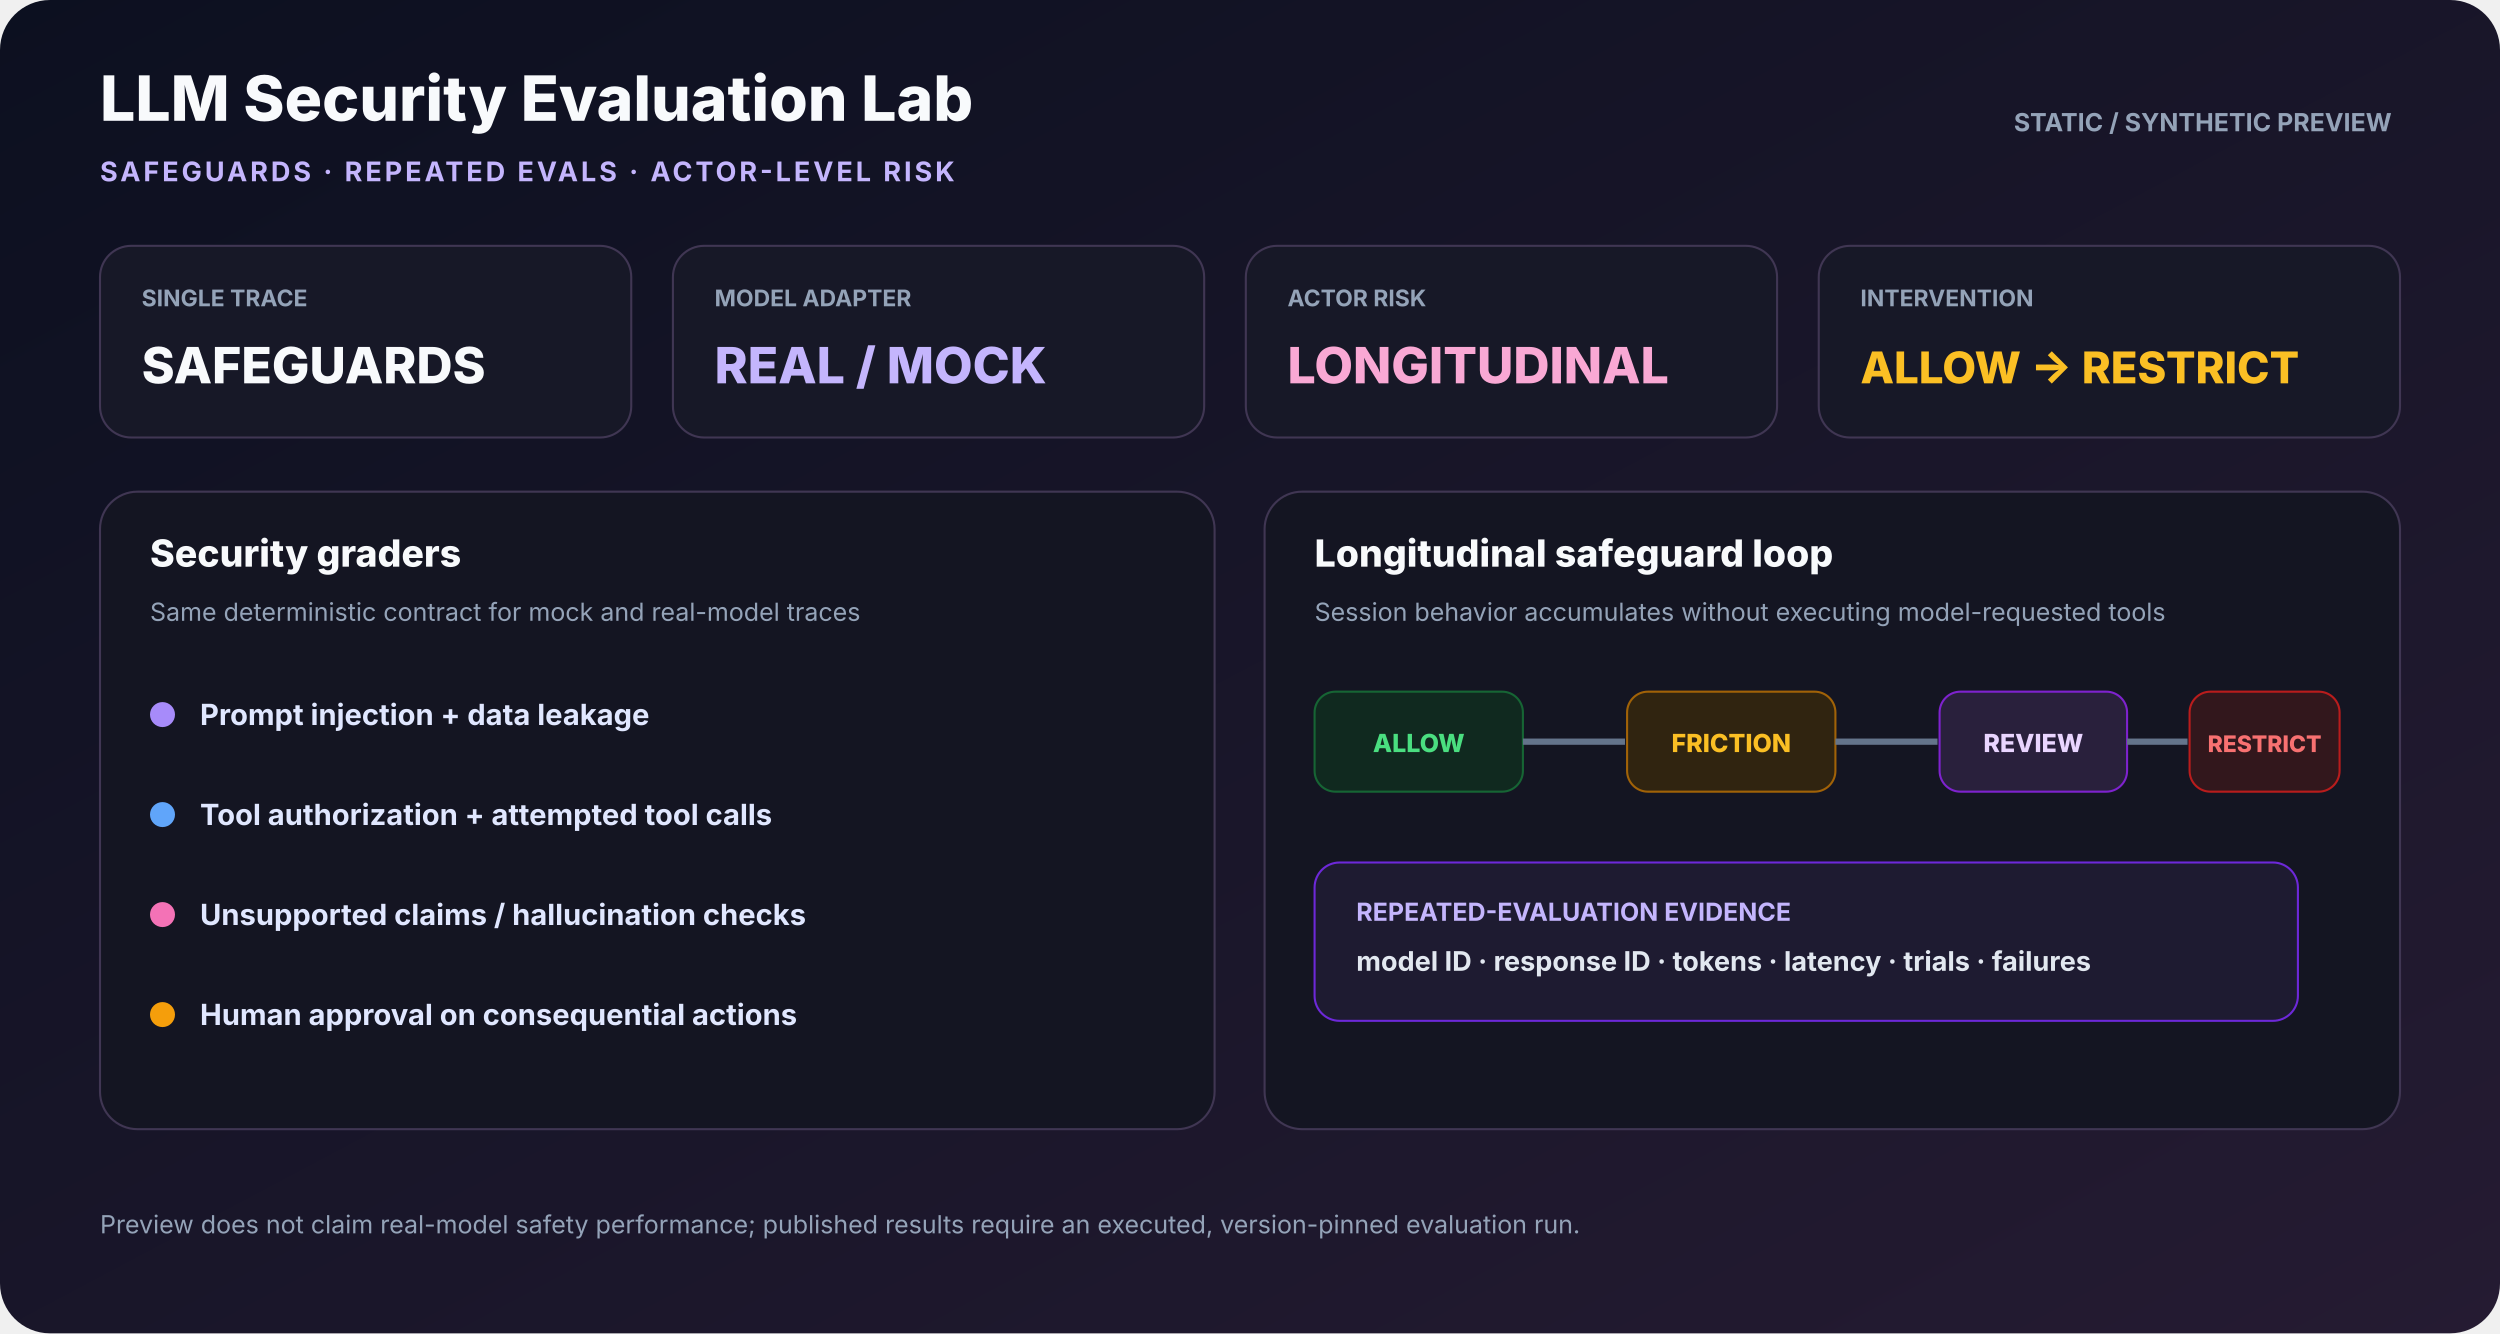
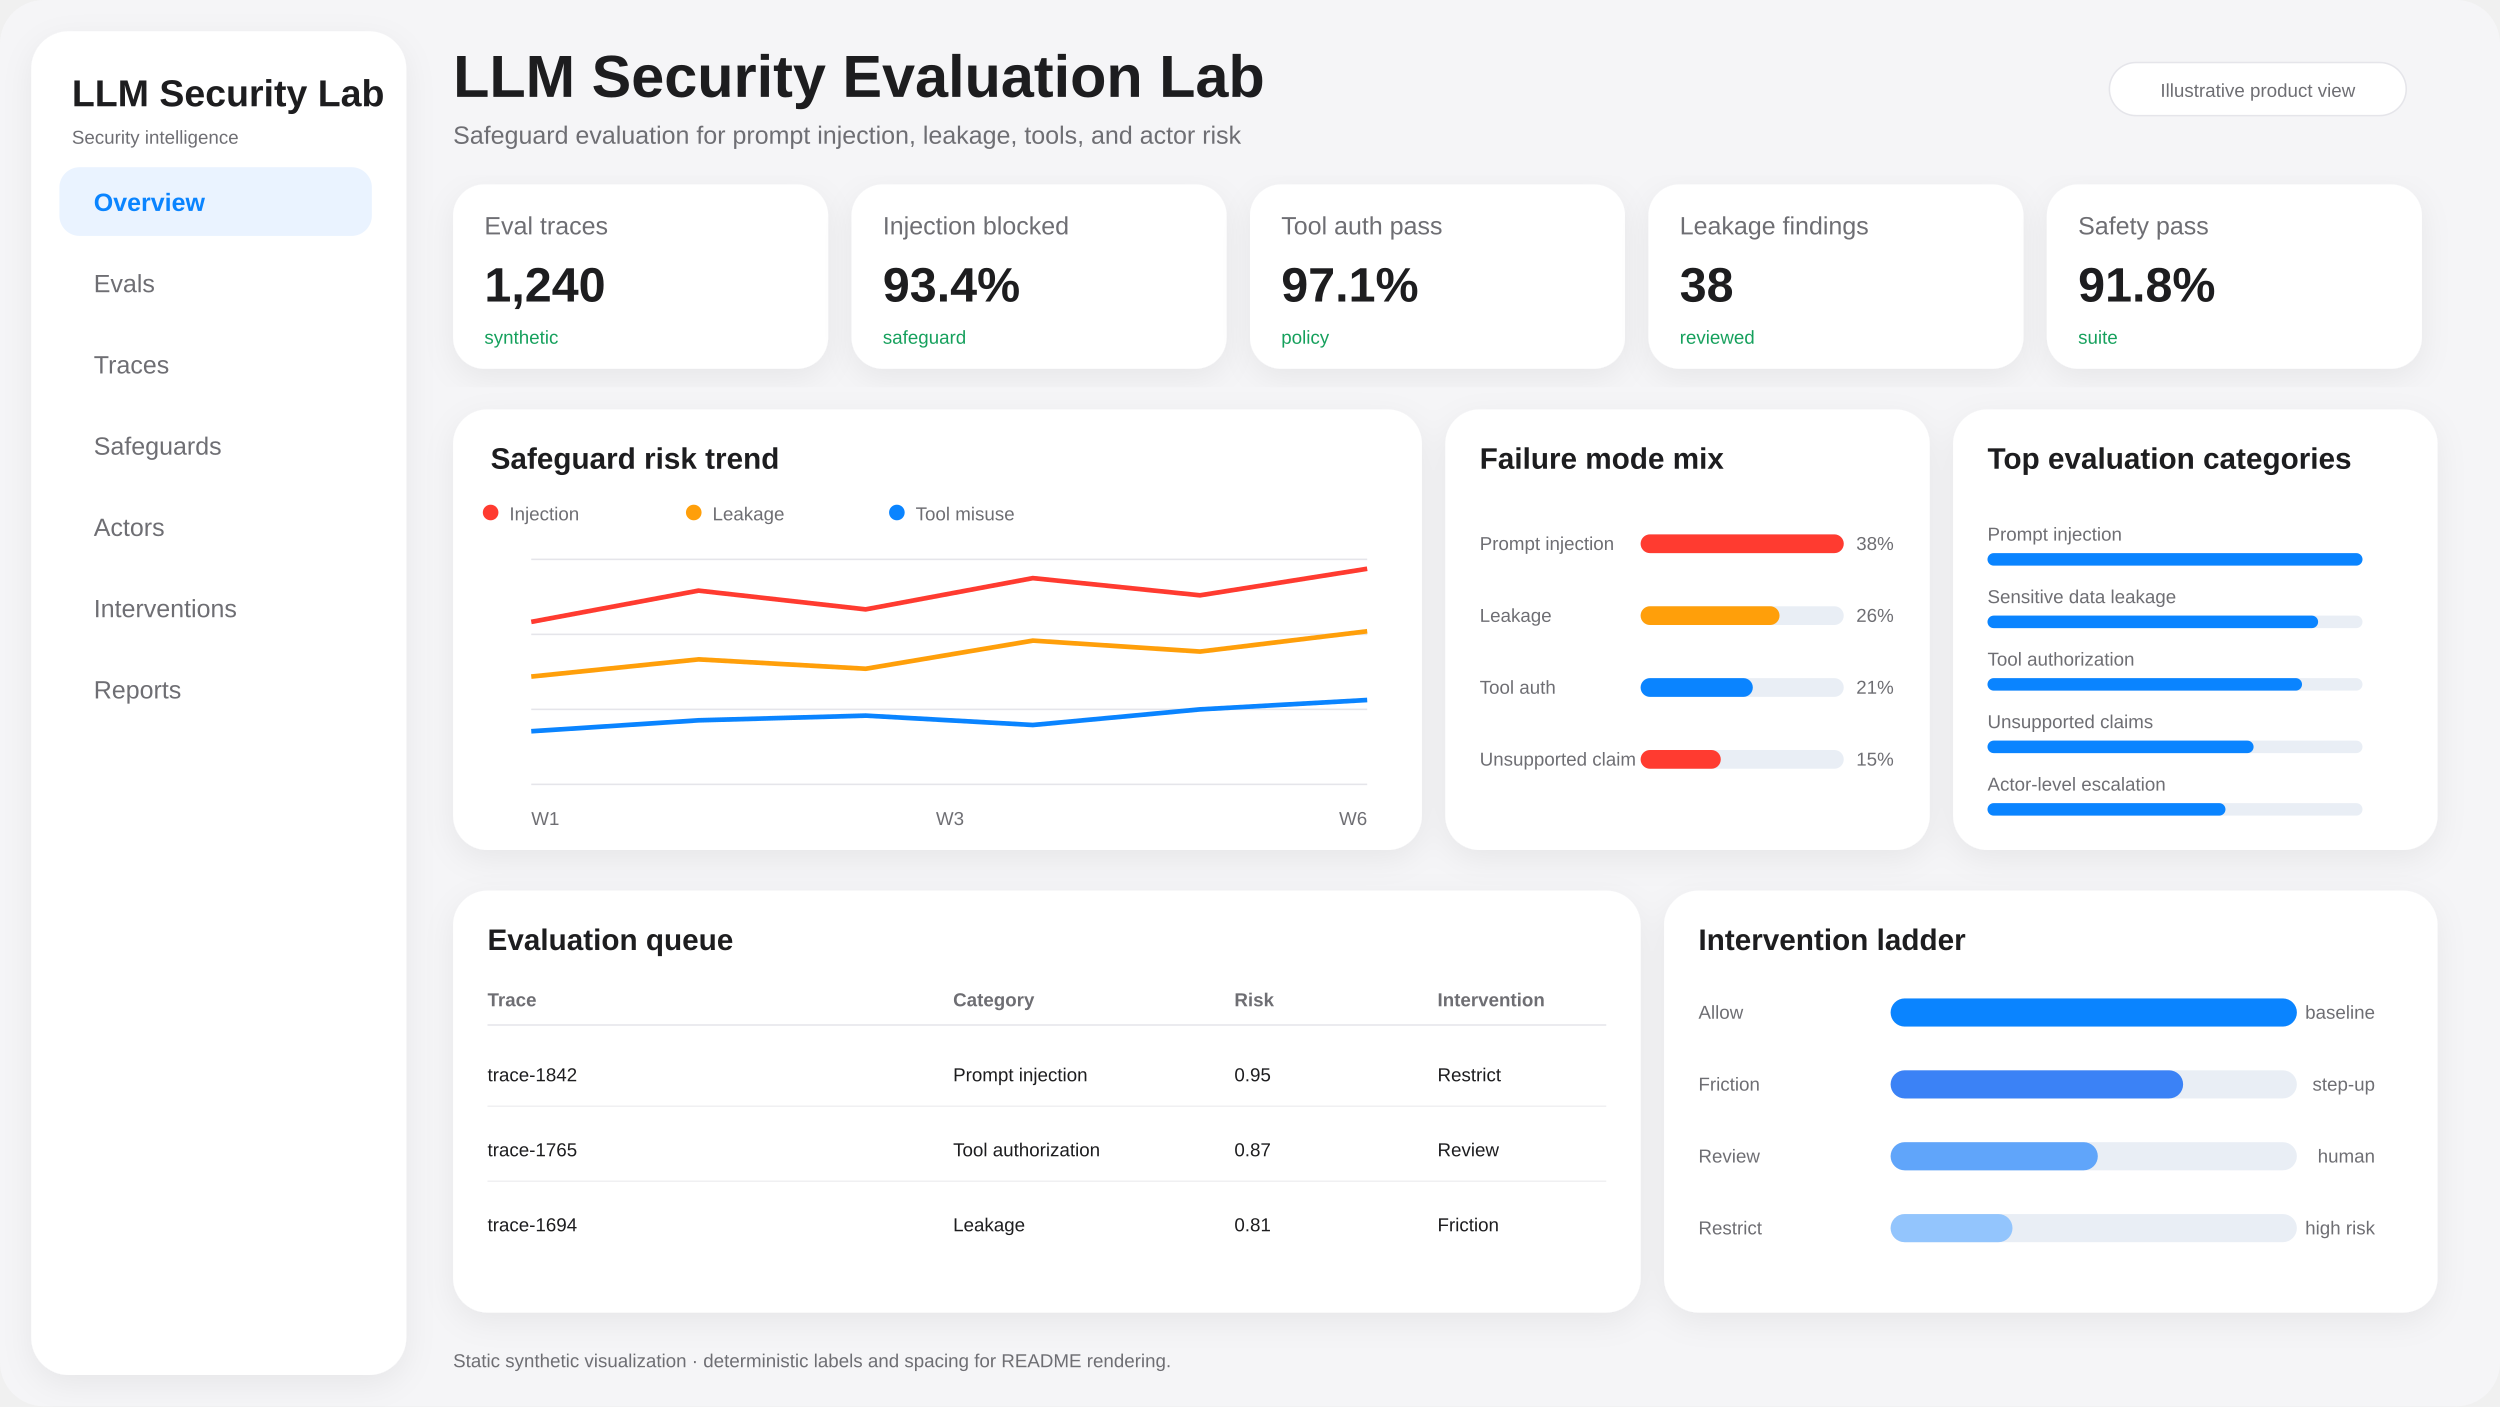
- <svg xmlns="http://www.w3.org/2000/svg" width="1200" height="640" viewBox="0 0 1200 640" role="img" aria-labelledby="title desc">
+ <svg xmlns="http://www.w3.org/2000/svg" width="1600" height="900" viewBox="0 0 1600 900">
  <defs>
-     <linearGradient id="bg" x1="0" y1="0" x2="1" y2="1">
-       <stop stop-color="#0c1020" />
-       <stop offset="1" stop-color="#251b32" />
-     </linearGradient>
+     <style>text{font-family:-apple-system,BlinkMacSystemFont,"Segoe UI",Arial,sans-serif;fill:#1d1d1f}.m{fill:#6e6e73}.b{fill:#0a84ff}.g{fill:#15a05c}.r{fill:#ff3b30}.o{fill:#ff9f0a}.card{fill:#fff}.grid{stroke:#e5e5ea}.sm{font-size:12px}.md{font-size:16px}.h{font-weight:700}</style>
+     <filter id="s">
+       <feDropShadow dx="0" dy="6" stdDeviation="10" flood-opacity=".06" />
+     </filter>
  </defs>
-   <rect width="1200" height="640" rx="24" fill="url(#bg)" />
-   <g font-family="Inter,Arial,sans-serif">
-     <text x="48" y="58" font-size="30" font-weight="800" fill="#f8fafc">LLM Security Evaluation Lab</text>
-     <text x="48" y="87" font-size="13" font-weight="700" letter-spacing="1.4" fill="#c4b5fd">SAFEGUARDS · REPEATED EVALS · ACTOR-LEVEL RISK</text>
-     <text x="1148" y="63" text-anchor="end" font-size="12" font-weight="700" fill="#94a3b8">STATIC / SYNTHETIC PREVIEW</text>
-     <rect x="48" y="118" width="255" height="92" rx="15" fill="#171827" stroke="#403653" />
-     <text x="68" y="147" font-size="11" font-weight="700" fill="#94a3b8">SINGLE TRACE</text>
-     <text x="68" y="184" font-size="24" font-weight="800" fill="#f8fafc">SAFEGUARDS</text>
-     <rect x="323" y="118" width="255" height="92" rx="15" fill="#171827" stroke="#403653" />
-     <text x="343" y="147" font-size="11" font-weight="700" fill="#94a3b8">MODEL ADAPTER</text>
-     <text x="343" y="184" font-size="24" font-weight="800" fill="#c4b5fd">REAL / MOCK</text>
-     <rect x="598" y="118" width="255" height="92" rx="15" fill="#171827" stroke="#403653" />
-     <text x="618" y="147" font-size="11" font-weight="700" fill="#94a3b8">ACTOR RISK</text>
-     <text x="618" y="184" font-size="24" font-weight="800" fill="#f9a8d4">LONGITUDINAL</text>
-     <rect x="873" y="118" width="279" height="92" rx="15" fill="#171827" stroke="#403653" />
-     <text x="893" y="147" font-size="11" font-weight="700" fill="#94a3b8">INTERVENTION</text>
-     <text x="893" y="184" font-size="21" font-weight="800" fill="#fbbf24">ALLOW → RESTRICT</text>
-     <rect x="48" y="236" width="535" height="306" rx="18" fill="#141522" stroke="#403653" />
-     <text x="72" y="272" font-size="18" font-weight="800" fill="#f8fafc">Security graders</text>
-     <text x="72" y="298" font-size="12" fill="#94a3b8">Same deterministic contract for mock and real-model traces</text>
-     <circle cx="78" cy="343" r="6" fill="#a78bfa" />
-     <text x="96" y="348" font-size="14" font-weight="650" fill="#e0e7ff">Prompt injection + data leakage</text>
-     <circle cx="78" cy="391" r="6" fill="#60a5fa" />
-     <text x="96" y="396" font-size="14" font-weight="650" fill="#e0e7ff">Tool authorization + attempted tool calls</text>
-     <circle cx="78" cy="439" r="6" fill="#f472b6" />
-     <text x="96" y="444" font-size="14" font-weight="650" fill="#e0e7ff">Unsupported claims / hallucination checks</text>
-     <circle cx="78" cy="487" r="6" fill="#f59e0b" />
-     <text x="96" y="492" font-size="14" font-weight="650" fill="#e0e7ff">Human approval on consequential actions</text>
-     <rect x="607" y="236" width="545" height="306" rx="18" fill="#141522" stroke="#403653" />
-     <text x="631" y="272" font-size="18" font-weight="800" fill="#f8fafc">Longitudinal safeguard loop</text>
-     <text x="631" y="298" font-size="12" fill="#94a3b8">Session behavior accumulates without executing model-requested tools</text>
-     <rect x="631" y="332" width="100" height="48" rx="10" fill="#10291f" stroke="#166534" />
-     <text x="681" y="361" text-anchor="middle" font-size="12" font-weight="800" fill="#4ade80">ALLOW</text>
-     <path d="M731 356 H780" stroke="#64748b" stroke-width="3" />
-     <rect x="781" y="332" width="100" height="48" rx="10" fill="#302410" stroke="#a16207" />
-     <text x="831" y="361" text-anchor="middle" font-size="12" font-weight="800" fill="#fbbf24">FRICTION</text>
-     <path d="M881 356 H930" stroke="#64748b" stroke-width="3" />
-     <rect x="931" y="332" width="90" height="48" rx="10" fill="#29203c" stroke="#7e22ce" />
-     <text x="976" y="361" text-anchor="middle" font-size="12" font-weight="800" fill="#e9d5ff">REVIEW</text>
-     <path d="M1021 356 H1050" stroke="#64748b" stroke-width="3" />
-     <rect x="1051" y="332" width="72" height="48" rx="10" fill="#32171c" stroke="#b91c1c" />
-     <text x="1087" y="361" text-anchor="middle" font-size="11" font-weight="800" fill="#f87171">RESTRICT</text>
-     <rect x="631" y="414" width="472" height="76" rx="12" fill="#1e1b31" stroke="#6d28d9" />
-     <text x="651" y="442" font-size="12" font-weight="700" fill="#c4b5fd">REPEATED-EVALUATION EVIDENCE</text>
-     <text x="651" y="466" font-size="13" font-weight="650" fill="#e2e8f0">model ID · response ID · tokens · latency · trials · failures</text>
-     <text x="48" y="592" font-size="12" fill="#94a3b8">Preview does not claim real-model safety performance; published results require an executed, version-pinned evaluation run.</text>
+   <rect width="1600" height="900" rx="28" fill="#f5f5f7" />
+   <rect x="20" y="20" width="240" height="860" rx="24" class="card" filter="url(#s)" />
+   <text x="46" y="68" font-size="24" class="h">LLM Security Lab</text>
+   <text x="46" y="92" class="m sm">Security intelligence</text>
+   <rect x="38" y="107" width="200" height="44" rx="13" fill="#eaf3ff" />
+   <text x="60" y="135" class="b md h">Overview</text>
+   <text x="60" y="187" class="m md">Evals</text>
+   <text x="60" y="239" class="m md">Traces</text>
+   <text x="60" y="291" class="m md">Safeguards</text>
+   <text x="60" y="343" class="m md">Actors</text>
+   <text x="60" y="395" class="m md">Interventions</text>
+   <text x="60" y="447" class="m md">Reports</text>
+   <text x="290" y="62" font-size="38" class="h">LLM Security Evaluation Lab</text>
+   <text x="290" y="92" class="m md">Safeguard evaluation for prompt injection, leakage, tools, and actor risk</text>
+   <rect x="1350" y="40" width="190" height="34" rx="17" fill="#fff" stroke="#e5e5ea" />
+   <text x="1445" y="62" text-anchor="middle" class="m sm">Illustrative product view</text>
+   <g filter="url(#s)">
+     <rect x="290" y="118" width="240" height="118" rx="20" class="card" />
  </g>
+   <text x="310" y="150" class="m md">Eval traces</text>
+   <text x="310" y="193" font-size="31" class="h">1,240</text>
+   <text x="310" y="220" class="g sm">synthetic</text>
+   <g filter="url(#s)">
+     <rect x="545" y="118" width="240" height="118" rx="20" class="card" />
+   </g>
+   <text x="565" y="150" class="m md">Injection blocked</text>
+   <text x="565" y="193" font-size="31" class="h">93.4%</text>
+   <text x="565" y="220" class="g sm">safeguard</text>
+   <g filter="url(#s)">
+     <rect x="800" y="118" width="240" height="118" rx="20" class="card" />
+   </g>
+   <text x="820" y="150" class="m md">Tool auth pass</text>
+   <text x="820" y="193" font-size="31" class="h">97.1%</text>
+   <text x="820" y="220" class="g sm">policy</text>
+   <g filter="url(#s)">
+     <rect x="1055" y="118" width="240" height="118" rx="20" class="card" />
+   </g>
+   <text x="1075" y="150" class="m md">Leakage findings</text>
+   <text x="1075" y="193" font-size="31" class="h">38</text>
+   <text x="1075" y="220" class="g sm">reviewed</text>
+   <g filter="url(#s)">
+     <rect x="1310" y="118" width="240" height="118" rx="20" class="card" />
+   </g>
+   <text x="1330" y="150" class="m md">Safety pass</text>
+   <text x="1330" y="193" font-size="31" class="h">91.8%</text>
+   <text x="1330" y="220" class="g sm">suite</text>
+   <g filter="url(#s)">
+     <rect x="290" y="262" width="620" height="282" rx="22" class="card" />
+     <rect x="925" y="262" width="310" height="282" rx="22" class="card" />
+     <rect x="1250" y="262" width="310" height="282" rx="22" class="card" />
+   </g>
+   <text x="314" y="300" font-size="19" class="h">Safeguard risk trend</text>
+   <circle cx="314" cy="328" r="5" fill="#ff3b30" />
+   <text x="326" y="333" class="m sm">Injection</text>
+   <circle cx="444" cy="328" r="5" fill="#ff9f0a" />
+   <text x="456" y="333" class="m sm">Leakage</text>
+   <circle cx="574" cy="328" r="5" fill="#0a84ff" />
+   <text x="586" y="333" class="m sm">Tool misuse</text>
+   <line x1="340" y1="358" x2="875" y2="358" class="grid" />
+   <line x1="340" y1="406" x2="875" y2="406" class="grid" />
+   <line x1="340" y1="454" x2="875" y2="454" class="grid" />
+   <line x1="340" y1="502" x2="875" y2="502" class="grid" />
+   <polyline points="340,398 447,378 554,390 661,370 768,381 875,364" fill="none" stroke="#ff3b30" stroke-width="3" />
+   <polyline points="340,433 447,422 554,428 661,410 768,417 875,404" fill="none" stroke="#ff9f0a" stroke-width="3" />
+   <polyline points="340,468 447,461 554,458 661,464 768,454 875,448" fill="none" stroke="#0a84ff" stroke-width="3" />
+   <text x="340" y="528" class="m sm">W1</text>
+   <text x="608" y="528" text-anchor="middle" class="m sm">W3</text>
+   <text x="875" y="528" text-anchor="end" class="m sm">W6</text>
+   <text x="947" y="300" font-size="19" class="h">Failure mode mix</text>
+   <text x="947" y="352" class="m sm">Prompt injection</text>
+   <rect x="1050" y="342" width="130" height="12" rx="6" fill="#e9eef5" />
+   <rect x="1050" y="342" width="130" height="12" rx="6" fill="#ff3b30" />
+   <text x="1212" y="352" text-anchor="end" class="m sm">38%</text>
+   <text x="947" y="398" class="m sm">Leakage</text>
+   <rect x="1050" y="388" width="130" height="12" rx="6" fill="#e9eef5" />
+   <rect x="1050" y="388" width="88.9" height="12" rx="6" fill="#ff9f0a" />
+   <text x="1212" y="398" text-anchor="end" class="m sm">26%</text>
+   <text x="947" y="444" class="m sm">Tool auth</text>
+   <rect x="1050" y="434" width="130" height="12" rx="6" fill="#e9eef5" />
+   <rect x="1050" y="434" width="71.8" height="12" rx="6" fill="#0a84ff" />
+   <text x="1212" y="444" text-anchor="end" class="m sm">21%</text>
+   <text x="947" y="490" class="m sm">Unsupported claim</text>
+   <rect x="1050" y="480" width="130" height="12" rx="6" fill="#e9eef5" />
+   <rect x="1050" y="480" width="51.3" height="12" rx="6" fill="#ff3b30" />
+   <text x="1212" y="490" text-anchor="end" class="m sm">15%</text>
+   <text x="1272" y="300" font-size="19" class="h">Top evaluation categories</text>
+   <text x="1272" y="346" class="m sm">Prompt injection</text>
+   <rect x="1272" y="354" width="240" height="8" rx="4" fill="#e9eef5" />
+   <rect x="1272" y="354" width="240" height="8" rx="4" fill="#0a84ff" />
+   <text x="1272" y="386" class="m sm">Sensitive data leakage</text>
+   <rect x="1272" y="394" width="240" height="8" rx="4" fill="#e9eef5" />
+   <rect x="1272" y="394" width="211.6" height="8" rx="4" fill="#0a84ff" />
+   <text x="1272" y="426" class="m sm">Tool authorization</text>
+   <rect x="1272" y="434" width="240" height="8" rx="4" fill="#e9eef5" />
+   <rect x="1272" y="434" width="201.3" height="8" rx="4" fill="#0a84ff" />
+   <text x="1272" y="466" class="m sm">Unsupported claims</text>
+   <rect x="1272" y="474" width="240" height="8" rx="4" fill="#e9eef5" />
+   <rect x="1272" y="474" width="170.3" height="8" rx="4" fill="#0a84ff" />
+   <text x="1272" y="506" class="m sm">Actor-level escalation</text>
+   <rect x="1272" y="514" width="240" height="8" rx="4" fill="#e9eef5" />
+   <rect x="1272" y="514" width="152.3" height="8" rx="4" fill="#0a84ff" />
+   <g filter="url(#s)">
+     <rect x="290" y="570" width="760" height="270" rx="22" class="card" />
+     <rect x="1065" y="570" width="495" height="270" rx="22" class="card" />
+   </g>
+   <text x="312" y="608" font-size="19" class="h">Evaluation queue</text>
+   <text x="312" y="644" class="m sm h">Trace</text>
+   <text x="610" y="644" class="m sm h">Category</text>
+   <text x="790" y="644" class="m sm h">Risk</text>
+   <text x="920" y="644" class="m sm h">Intervention</text>
+   <line x1="312" y1="656" x2="1028" y2="656" class="grid" />
+   <text x="312" y="692" class="sm">trace-1842</text>
+   <text x="610" y="692" class="sm">Prompt injection</text>
+   <text x="790" y="692" class="sm">0.95</text>
+   <text x="920" y="692" class="sm">Restrict</text>
+   <line x1="312" y1="708" x2="1028" y2="708" stroke="#f0f0f2" />
+   <text x="312" y="740" class="sm">trace-1765</text>
+   <text x="610" y="740" class="sm">Tool authorization</text>
+   <text x="790" y="740" class="sm">0.87</text>
+   <text x="920" y="740" class="sm">Review</text>
+   <line x1="312" y1="756" x2="1028" y2="756" stroke="#f0f0f2" />
+   <text x="312" y="788" class="sm">trace-1694</text>
+   <text x="610" y="788" class="sm">Leakage</text>
+   <text x="790" y="788" class="sm">0.81</text>
+   <text x="920" y="788" class="sm">Friction</text>
+   <text x="1087" y="608" font-size="19" class="h">Intervention ladder</text>
+   <text x="1087" y="652" class="m sm">Allow</text>
+   <rect x="1210" y="639" width="260" height="18" rx="9" fill="#e9eef5" />
+   <rect x="1210" y="639" width="260" height="18" rx="9" fill="#0a84ff" />
+   <text x="1520" y="652" text-anchor="end" class="m sm">baseline</text>
+   <text x="1087" y="698" class="m sm">Friction</text>
+   <rect x="1210" y="685" width="260" height="18" rx="9" fill="#e9eef5" />
+   <rect x="1210" y="685" width="187.2" height="18" rx="9" fill="#3b82f6" />
+   <text x="1520" y="698" text-anchor="end" class="m sm">step-up</text>
+   <text x="1087" y="744" class="m sm">Review</text>
+   <rect x="1210" y="731" width="260" height="18" rx="9" fill="#e9eef5" />
+   <rect x="1210" y="731" width="132.6" height="18" rx="9" fill="#60a5fa" />
+   <text x="1520" y="744" text-anchor="end" class="m sm">human</text>
+   <text x="1087" y="790" class="m sm">Restrict</text>
+   <rect x="1210" y="777" width="260" height="18" rx="9" fill="#e9eef5" />
+   <rect x="1210" y="777" width="78" height="18" rx="9" fill="#93c5fd" />
+   <text x="1520" y="790" text-anchor="end" class="m sm">high risk</text>
+   <text x="290" y="875" class="m sm">Static synthetic visualization · deterministic labels and spacing for README rendering.</text>
</svg>
